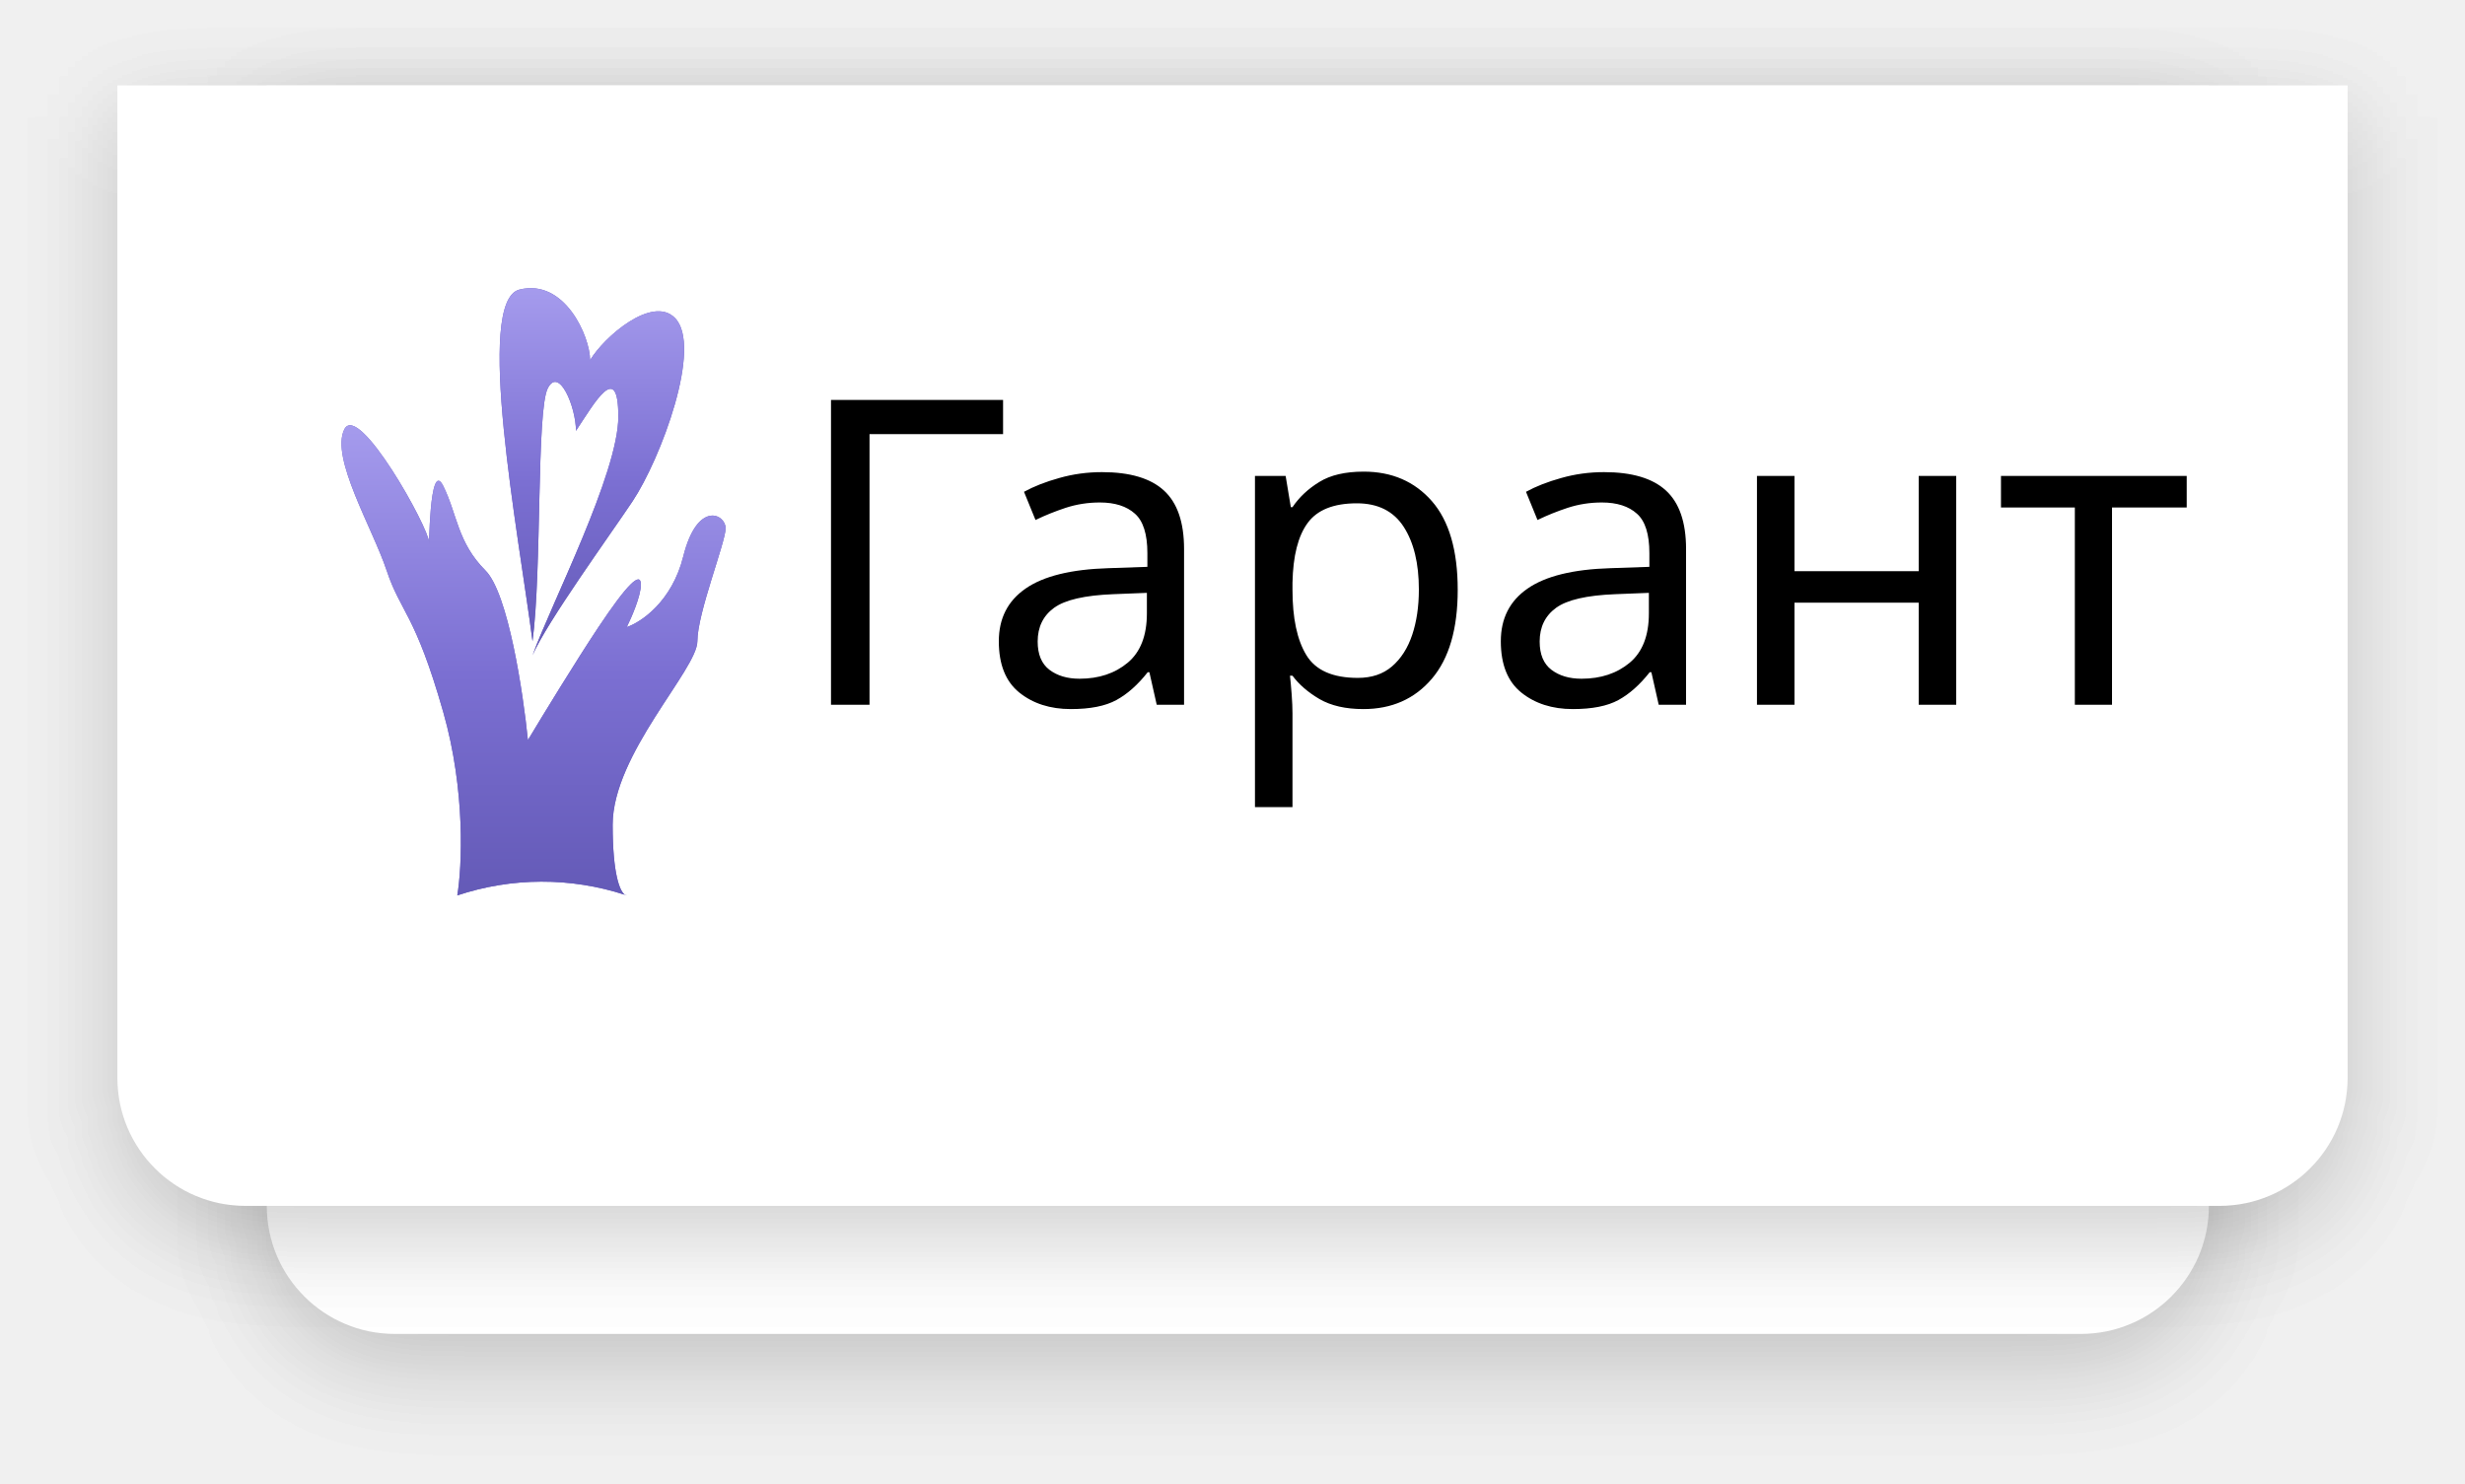
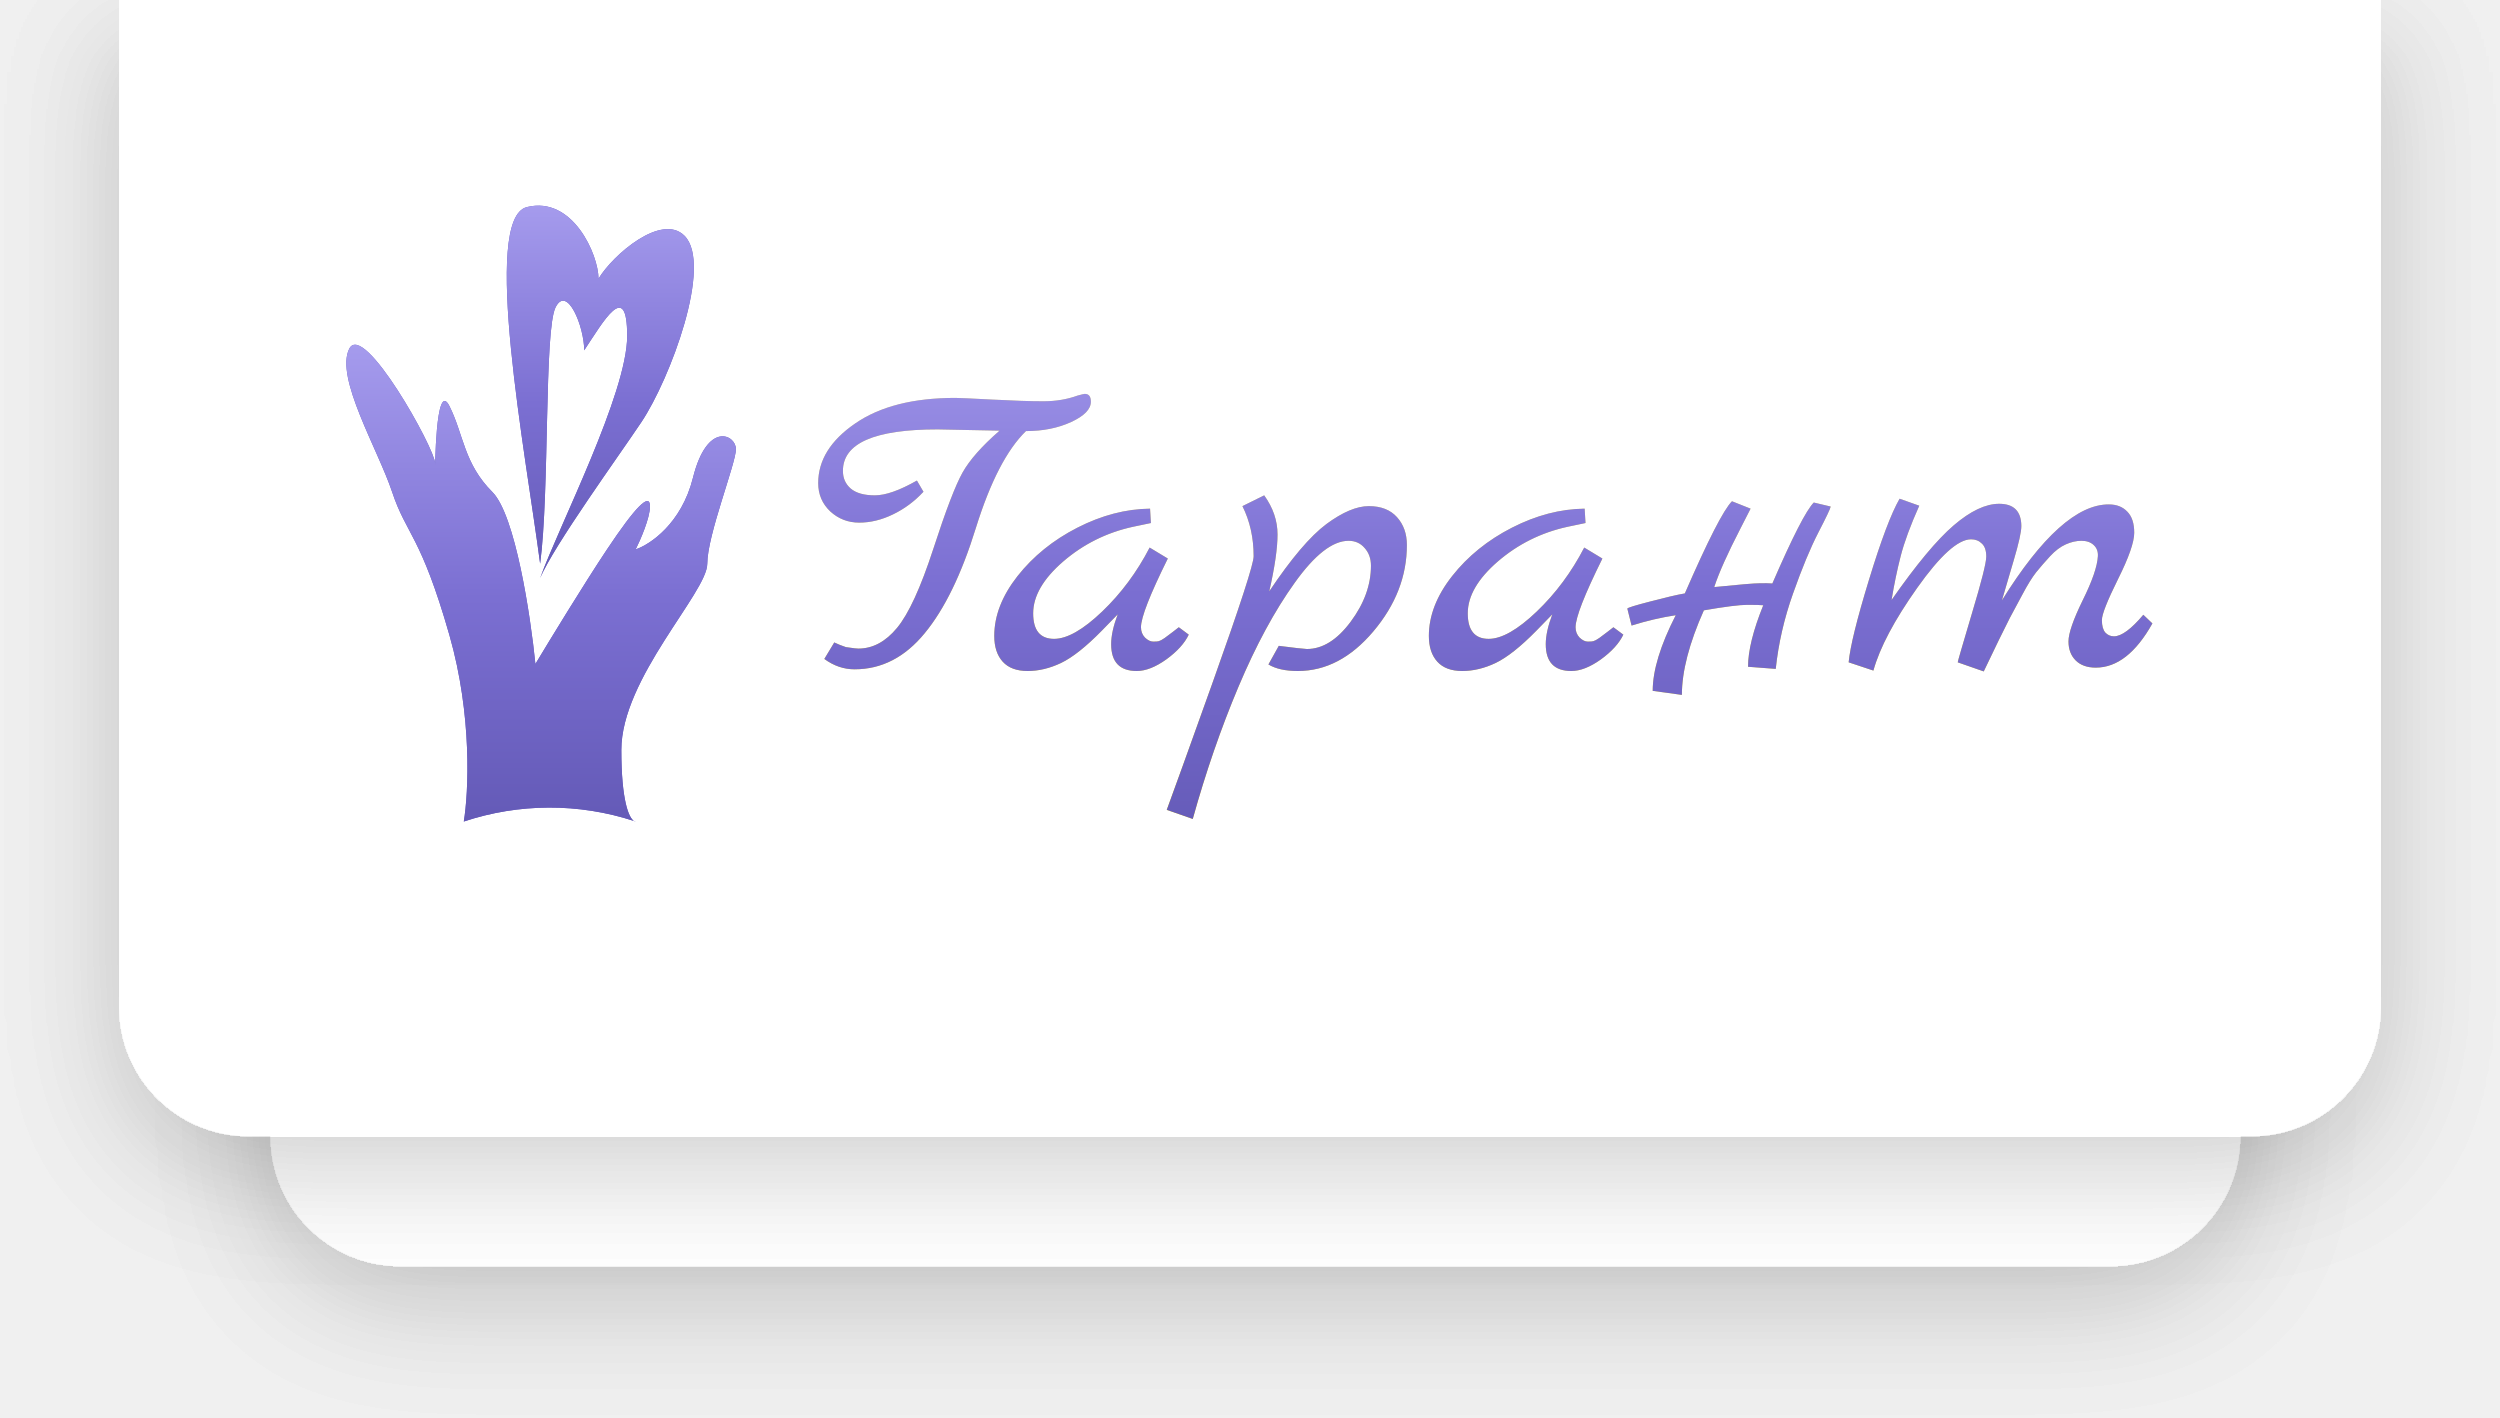
- <svg xmlns="http://www.w3.org/2000/svg" width="231" height="139" viewBox="0 0 231 139">
+ <svg xmlns="http://www.w3.org/2000/svg" width="231" height="131" viewBox="0 0 231 131" fill="none">
+   <g filter="url(#filter0_dd)">
+     <path d="M25 0H207V105C207 111.627 201.627 117 195 117H37C30.373 117 25 111.627 25 105V0Z" fill="white" />
+   </g>
+   <g filter="url(#filter1_dd)">
+     <path d="M11 0H220V93C220 99.627 214.627 105 208 105H23C16.373 105 11 99.627 11 93V0Z" fill="white" />
+   </g>
+   <path d="M75.602 44.637C75.602 42.527 76.741 40.691 79.019 39.129C81.298 37.553 84.384 36.766 88.277 36.766C88.603 36.766 89.749 36.818 91.715 36.922C93.694 37.026 95.257 37.078 96.402 37.078C97.548 37.078 98.603 36.902 99.566 36.551C99.944 36.447 100.165 36.395 100.23 36.395C100.608 36.395 100.797 36.635 100.797 37.117C100.797 37.807 100.191 38.432 98.981 38.992C97.769 39.552 96.376 39.832 94.801 39.832C93.043 41.538 91.5 44.52 90.172 48.777C88.857 53.035 87.281 56.277 85.445 58.504C83.622 60.73 81.461 61.844 78.961 61.844C77.971 61.844 77.04 61.525 76.168 60.887L77.086 59.363C77.412 59.52 77.769 59.663 78.16 59.793L78.727 59.871C78.857 59.897 79.052 59.917 79.312 59.93C80.641 59.93 81.832 59.292 82.887 58.016C83.954 56.727 85.068 54.305 86.227 50.75C87.385 47.182 88.29 44.819 88.941 43.66C89.592 42.501 90.732 41.212 92.359 39.793L86.637 39.676C80.79 39.676 77.874 40.958 77.887 43.523C77.887 44.188 78.128 44.728 78.609 45.145C79.104 45.561 79.846 45.77 80.836 45.77C81.826 45.77 83.121 45.314 84.723 44.402L85.328 45.438C84.508 46.323 83.57 47.02 82.516 47.527C81.474 48.035 80.432 48.289 79.391 48.289C78.362 48.289 77.47 47.944 76.715 47.254C75.973 46.551 75.602 45.678 75.602 44.637ZM91.871 58.758C91.871 56.896 92.587 55.053 94.019 53.23C95.465 51.395 97.307 49.904 99.547 48.758C101.786 47.612 104.026 47.026 106.266 47L106.344 48.328L104.664 48.68C102.242 49.214 100.1 50.281 98.238 51.883C96.389 53.484 95.465 55.079 95.465 56.668C95.465 58.243 96.109 59.031 97.398 59.031C98.596 59.031 100.074 58.191 101.832 56.512C103.59 54.832 105.055 52.859 106.227 50.594L107.906 51.609C106.253 54.943 105.426 57.059 105.426 57.957C105.426 58.335 105.549 58.654 105.797 58.914C106.057 59.161 106.311 59.285 106.559 59.285C106.819 59.285 106.988 59.272 107.066 59.246C107.145 59.22 107.223 59.188 107.301 59.148C107.392 59.096 107.496 59.031 107.613 58.953C107.73 58.875 107.835 58.797 107.926 58.719C108.03 58.641 108.186 58.523 108.395 58.367C108.616 58.198 108.792 58.061 108.922 57.957L109.84 58.641C109.462 59.435 108.772 60.197 107.77 60.926C106.767 61.642 105.855 62 105.035 62C103.46 62 102.672 61.173 102.672 59.52C102.672 58.751 102.874 57.833 103.277 56.766L101.793 58.289C100.348 59.76 99.098 60.75 98.043 61.258C97.001 61.753 95.973 62 94.957 62C93.941 62 93.173 61.714 92.652 61.141C92.132 60.568 91.871 59.773 91.871 58.758ZM107.809 74.832C107.861 74.676 108.362 73.296 109.312 70.691C110.25 68.1 111.174 65.522 112.086 62.957C114.599 55.913 115.849 52.059 115.836 51.395C115.836 49.689 115.491 48.146 114.801 46.766L116.812 45.77C117.633 46.915 118.043 48.12 118.043 49.383C118.043 50.646 117.789 52.397 117.281 54.637C119.312 51.603 121.07 49.532 122.555 48.426C124.052 47.319 125.361 46.766 126.48 46.766C127.6 46.766 128.466 47.104 129.078 47.781C129.69 48.458 129.996 49.318 129.996 50.359C129.996 53.237 128.961 55.9 126.891 58.348C124.833 60.782 122.509 62 119.918 62C118.772 62 117.867 61.798 117.203 61.395L118.16 59.676C119.579 59.858 120.445 59.956 120.758 59.969C122.203 59.969 123.551 59.129 124.801 57.449C126.051 55.77 126.676 54.044 126.676 52.273C126.676 51.609 126.48 51.062 126.09 50.633C125.712 50.19 125.217 49.969 124.605 49.969C123.134 49.969 121.474 51.264 119.625 53.855C117.776 56.434 116.044 59.637 114.43 63.465C112.815 67.293 111.409 71.362 110.211 75.672L107.809 74.832ZM132.027 58.758C132.027 56.896 132.743 55.053 134.176 53.23C135.621 51.395 137.464 49.904 139.703 48.758C141.943 47.612 144.182 47.026 146.422 47L146.5 48.328L144.82 48.68C142.398 49.214 140.257 50.281 138.395 51.883C136.546 53.484 135.621 55.079 135.621 56.668C135.621 58.243 136.266 59.031 137.555 59.031C138.753 59.031 140.23 58.191 141.988 56.512C143.746 54.832 145.211 52.859 146.383 50.594L148.062 51.609C146.409 54.943 145.582 57.059 145.582 57.957C145.582 58.335 145.706 58.654 145.953 58.914C146.214 59.161 146.467 59.285 146.715 59.285C146.975 59.285 147.145 59.272 147.223 59.246C147.301 59.22 147.379 59.188 147.457 59.148C147.548 59.096 147.652 59.031 147.77 58.953C147.887 58.875 147.991 58.797 148.082 58.719C148.186 58.641 148.342 58.523 148.551 58.367C148.772 58.198 148.948 58.061 149.078 57.957L149.996 58.641C149.618 59.435 148.928 60.197 147.926 60.926C146.923 61.642 146.012 62 145.191 62C143.616 62 142.828 61.173 142.828 59.52C142.828 58.751 143.03 57.833 143.434 56.766L141.949 58.289C140.504 59.76 139.254 60.75 138.199 61.258C137.158 61.753 136.129 62 135.113 62C134.098 62 133.329 61.714 132.809 61.141C132.288 60.568 132.027 59.773 132.027 58.758ZM150.367 56.238C150.367 56.16 151.077 55.939 152.496 55.574C153.928 55.197 154.99 54.949 155.68 54.832C157.815 49.923 159.267 47.085 160.035 46.316L161.754 47C161.624 47.26 161.318 47.859 160.836 48.797C159.638 51.115 158.824 52.931 158.395 54.246C160.712 54.012 162.105 53.895 162.574 53.895C163.043 53.882 163.44 53.888 163.766 53.914C165.628 49.617 166.904 47.124 167.594 46.434L169.156 46.805C169.13 46.987 168.746 47.794 168.004 49.227C167.275 50.646 166.5 52.514 165.68 54.832C164.859 57.137 164.326 59.461 164.078 61.805L161.52 61.609C161.52 60.138 161.988 58.243 162.926 55.926C162.691 55.9 162.203 55.887 161.461 55.887C160.732 55.887 159.391 56.056 157.437 56.395C156.083 59.428 155.406 62.032 155.406 64.207L152.711 63.836C152.711 61.948 153.421 59.617 154.84 56.844C153.486 57.052 152.125 57.371 150.758 57.801L150.367 56.238ZM170.816 61.199C170.947 59.78 171.572 57.241 172.691 53.582C173.811 49.91 174.755 47.41 175.523 46.082L177.34 46.727C176.52 48.562 175.947 50.118 175.621 51.395C175.296 52.657 175.016 54.005 174.781 55.438C177.073 52.156 178.987 49.858 180.523 48.543C182.073 47.215 183.473 46.551 184.723 46.551C186.077 46.551 186.76 47.234 186.773 48.602C186.773 49.135 186.539 50.19 186.07 51.766C185.602 53.341 185.237 54.578 184.977 55.477C188.661 49.552 191.956 46.596 194.859 46.609C195.576 46.609 196.142 46.831 196.559 47.273C196.988 47.703 197.203 48.354 197.203 49.227C197.203 50.086 196.702 51.518 195.699 53.523C194.71 55.516 194.215 56.772 194.215 57.293C194.215 57.814 194.319 58.198 194.527 58.445C194.749 58.68 195.016 58.797 195.328 58.797C196.018 58.797 196.923 58.133 198.043 56.805L198.883 57.605C197.359 60.327 195.615 61.688 193.648 61.688C192.854 61.688 192.236 61.466 191.793 61.023C191.35 60.581 191.129 59.995 191.129 59.266C191.129 58.523 191.565 57.26 192.437 55.477C193.323 53.693 193.792 52.332 193.844 51.395C193.87 50.965 193.74 50.62 193.453 50.359C193.18 50.099 192.802 49.969 192.32 49.969C191.852 49.969 191.37 50.079 190.875 50.301C190.38 50.522 189.898 50.887 189.43 51.395C188.961 51.902 188.531 52.397 188.141 52.879C187.763 53.361 187.34 54.044 186.871 54.93C186.402 55.802 186.012 56.531 185.699 57.117C185.139 58.211 184.339 59.852 183.297 62.039L180.895 61.199C180.895 61.121 181.331 59.617 182.203 56.688C183.089 53.745 183.531 51.993 183.531 51.434C183.531 50.874 183.395 50.47 183.121 50.223C182.861 49.962 182.529 49.832 182.125 49.832C180.927 49.832 179.267 51.329 177.145 54.324C175.035 57.306 173.687 59.852 173.102 61.961L170.816 61.199Z" fill="url(#paint0_linear)" />
+   <path d="M75.602 44.637C75.602 42.527 76.741 40.691 79.019 39.129C81.298 37.553 84.384 36.766 88.277 36.766C88.603 36.766 89.749 36.818 91.715 36.922C93.694 37.026 95.257 37.078 96.402 37.078C97.548 37.078 98.603 36.902 99.566 36.551C99.944 36.447 100.165 36.395 100.23 36.395C100.608 36.395 100.797 36.635 100.797 37.117C100.797 37.807 100.191 38.432 98.981 38.992C97.769 39.552 96.376 39.832 94.801 39.832C93.043 41.538 91.5 44.52 90.172 48.777C88.857 53.035 87.281 56.277 85.445 58.504C83.622 60.73 81.461 61.844 78.961 61.844C77.971 61.844 77.04 61.525 76.168 60.887L77.086 59.363C77.412 59.52 77.769 59.663 78.16 59.793L78.727 59.871C78.857 59.897 79.052 59.917 79.312 59.93C80.641 59.93 81.832 59.292 82.887 58.016C83.954 56.727 85.068 54.305 86.227 50.75C87.385 47.182 88.29 44.819 88.941 43.66C89.592 42.501 90.732 41.212 92.359 39.793L86.637 39.676C80.79 39.676 77.874 40.958 77.887 43.523C77.887 44.188 78.128 44.728 78.609 45.145C79.104 45.561 79.846 45.77 80.836 45.77C81.826 45.77 83.121 45.314 84.723 44.402L85.328 45.438C84.508 46.323 83.57 47.02 82.516 47.527C81.474 48.035 80.432 48.289 79.391 48.289C78.362 48.289 77.47 47.944 76.715 47.254C75.973 46.551 75.602 45.678 75.602 44.637ZM91.871 58.758C91.871 56.896 92.587 55.053 94.019 53.23C95.465 51.395 97.307 49.904 99.547 48.758C101.786 47.612 104.026 47.026 106.266 47L106.344 48.328L104.664 48.68C102.242 49.214 100.1 50.281 98.238 51.883C96.389 53.484 95.465 55.079 95.465 56.668C95.465 58.243 96.109 59.031 97.398 59.031C98.596 59.031 100.074 58.191 101.832 56.512C103.59 54.832 105.055 52.859 106.227 50.594L107.906 51.609C106.253 54.943 105.426 57.059 105.426 57.957C105.426 58.335 105.549 58.654 105.797 58.914C106.057 59.161 106.311 59.285 106.559 59.285C106.819 59.285 106.988 59.272 107.066 59.246C107.145 59.22 107.223 59.188 107.301 59.148C107.392 59.096 107.496 59.031 107.613 58.953C107.73 58.875 107.835 58.797 107.926 58.719C108.03 58.641 108.186 58.523 108.395 58.367C108.616 58.198 108.792 58.061 108.922 57.957L109.84 58.641C109.462 59.435 108.772 60.197 107.77 60.926C106.767 61.642 105.855 62 105.035 62C103.46 62 102.672 61.173 102.672 59.52C102.672 58.751 102.874 57.833 103.277 56.766L101.793 58.289C100.348 59.76 99.098 60.75 98.043 61.258C97.001 61.753 95.973 62 94.957 62C93.941 62 93.173 61.714 92.652 61.141C92.132 60.568 91.871 59.773 91.871 58.758ZM107.809 74.832C107.861 74.676 108.362 73.296 109.312 70.691C110.25 68.1 111.174 65.522 112.086 62.957C114.599 55.913 115.849 52.059 115.836 51.395C115.836 49.689 115.491 48.146 114.801 46.766L116.812 45.77C117.633 46.915 118.043 48.12 118.043 49.383C118.043 50.646 117.789 52.397 117.281 54.637C119.312 51.603 121.07 49.532 122.555 48.426C124.052 47.319 125.361 46.766 126.48 46.766C127.6 46.766 128.466 47.104 129.078 47.781C129.69 48.458 129.996 49.318 129.996 50.359C129.996 53.237 128.961 55.9 126.891 58.348C124.833 60.782 122.509 62 119.918 62C118.772 62 117.867 61.798 117.203 61.395L118.16 59.676C119.579 59.858 120.445 59.956 120.758 59.969C122.203 59.969 123.551 59.129 124.801 57.449C126.051 55.77 126.676 54.044 126.676 52.273C126.676 51.609 126.48 51.062 126.09 50.633C125.712 50.19 125.217 49.969 124.605 49.969C123.134 49.969 121.474 51.264 119.625 53.855C117.776 56.434 116.044 59.637 114.43 63.465C112.815 67.293 111.409 71.362 110.211 75.672L107.809 74.832ZM132.027 58.758C132.027 56.896 132.743 55.053 134.176 53.23C135.621 51.395 137.464 49.904 139.703 48.758C141.943 47.612 144.182 47.026 146.422 47L146.5 48.328L144.82 48.68C142.398 49.214 140.257 50.281 138.395 51.883C136.546 53.484 135.621 55.079 135.621 56.668C135.621 58.243 136.266 59.031 137.555 59.031C138.753 59.031 140.23 58.191 141.988 56.512C143.746 54.832 145.211 52.859 146.383 50.594L148.062 51.609C146.409 54.943 145.582 57.059 145.582 57.957C145.582 58.335 145.706 58.654 145.953 58.914C146.214 59.161 146.467 59.285 146.715 59.285C146.975 59.285 147.145 59.272 147.223 59.246C147.301 59.22 147.379 59.188 147.457 59.148C147.548 59.096 147.652 59.031 147.77 58.953C147.887 58.875 147.991 58.797 148.082 58.719C148.186 58.641 148.342 58.523 148.551 58.367C148.772 58.198 148.948 58.061 149.078 57.957L149.996 58.641C149.618 59.435 148.928 60.197 147.926 60.926C146.923 61.642 146.012 62 145.191 62C143.616 62 142.828 61.173 142.828 59.52C142.828 58.751 143.03 57.833 143.434 56.766L141.949 58.289C140.504 59.76 139.254 60.75 138.199 61.258C137.158 61.753 136.129 62 135.113 62C134.098 62 133.329 61.714 132.809 61.141C132.288 60.568 132.027 59.773 132.027 58.758ZM150.367 56.238C150.367 56.16 151.077 55.939 152.496 55.574C153.928 55.197 154.99 54.949 155.68 54.832C157.815 49.923 159.267 47.085 160.035 46.316L161.754 47C161.624 47.26 161.318 47.859 160.836 48.797C159.638 51.115 158.824 52.931 158.395 54.246C160.712 54.012 162.105 53.895 162.574 53.895C163.043 53.882 163.44 53.888 163.766 53.914C165.628 49.617 166.904 47.124 167.594 46.434L169.156 46.805C169.13 46.987 168.746 47.794 168.004 49.227C167.275 50.646 166.5 52.514 165.68 54.832C164.859 57.137 164.326 59.461 164.078 61.805L161.52 61.609C161.52 60.138 161.988 58.243 162.926 55.926C162.691 55.9 162.203 55.887 161.461 55.887C160.732 55.887 159.391 56.056 157.437 56.395C156.083 59.428 155.406 62.032 155.406 64.207L152.711 63.836C152.711 61.948 153.421 59.617 154.84 56.844C153.486 57.052 152.125 57.371 150.758 57.801L150.367 56.238ZM170.816 61.199C170.947 59.78 171.572 57.241 172.691 53.582C173.811 49.91 174.755 47.41 175.523 46.082L177.34 46.727C176.52 48.562 175.947 50.118 175.621 51.395C175.296 52.657 175.016 54.005 174.781 55.438C177.073 52.156 178.987 49.858 180.523 48.543C182.073 47.215 183.473 46.551 184.723 46.551C186.077 46.551 186.76 47.234 186.773 48.602C186.773 49.135 186.539 50.19 186.07 51.766C185.602 53.341 185.237 54.578 184.977 55.477C188.661 49.552 191.956 46.596 194.859 46.609C195.576 46.609 196.142 46.831 196.559 47.273C196.988 47.703 197.203 48.354 197.203 49.227C197.203 50.086 196.702 51.518 195.699 53.523C194.71 55.516 194.215 56.772 194.215 57.293C194.215 57.814 194.319 58.198 194.527 58.445C194.749 58.68 195.016 58.797 195.328 58.797C196.018 58.797 196.923 58.133 198.043 56.805L198.883 57.605C197.359 60.327 195.615 61.688 193.648 61.688C192.854 61.688 192.236 61.466 191.793 61.023C191.35 60.581 191.129 59.995 191.129 59.266C191.129 58.523 191.565 57.26 192.437 55.477C193.323 53.693 193.792 52.332 193.844 51.395C193.87 50.965 193.74 50.62 193.453 50.359C193.18 50.099 192.802 49.969 192.32 49.969C191.852 49.969 191.37 50.079 190.875 50.301C190.38 50.522 189.898 50.887 189.43 51.395C188.961 51.902 188.531 52.397 188.141 52.879C187.763 53.361 187.34 54.044 186.871 54.93C186.402 55.802 186.012 56.531 185.699 57.117C185.139 58.211 184.339 59.852 183.297 62.039L180.895 61.199C180.895 61.121 181.331 59.617 182.203 56.688C183.089 53.745 183.531 51.993 183.531 51.434C183.531 50.874 183.395 50.47 183.121 50.223C182.861 49.962 182.529 49.832 182.125 49.832C180.927 49.832 179.267 51.329 177.145 54.324C175.035 57.306 173.687 59.852 173.102 61.961L170.816 61.199Z" fill="url(#paint1_linear)" />
+   <path d="M48.685 19.134C44.45 20.193 48.584 41.94 49.908 52.087C50.79 45.469 50.274 30.516 51.333 28.399C52.391 26.281 53.98 30.163 53.98 32.369C55.744 29.722 57.95 25.752 57.95 31.046C57.95 36.34 51.673 48.558 49.908 53.41C51.231 50.322 57.156 42.163 59.273 38.987C61.92 35.016 65.891 24.428 63.244 21.781C61.126 19.664 56.627 23.546 55.303 25.752C55.303 23.546 52.92 18.076 48.685 19.134Z" fill="#695FBD" />
+   <path d="M48.685 19.134C44.45 20.193 48.584 41.94 49.908 52.087C50.79 45.469 50.274 30.516 51.333 28.399C52.391 26.281 53.98 30.163 53.98 32.369C55.744 29.722 57.95 25.752 57.95 31.046C57.95 36.34 51.673 48.558 49.908 53.41C51.231 50.322 57.156 42.163 59.273 38.987C61.92 35.016 65.891 24.428 63.244 21.781C61.126 19.664 56.627 23.546 55.303 25.752C55.303 23.546 52.92 18.076 48.685 19.134Z" fill="url(#paint2_linear)" />
+   <path d="M42.854 75.909C43.295 73.262 43.648 66.115 41.531 58.704C38.884 49.44 37.56 49.44 36.237 45.469C34.913 41.499 30.943 34.882 32.266 32.234C33.59 29.588 40.207 41.499 40.207 42.822C40.207 44.146 40.207 34.882 41.531 37.529C42.854 40.175 42.854 42.822 45.501 45.469C47.618 47.587 49.03 56.939 49.471 61.351C50.795 59.145 53.971 53.94 56.089 50.763C58.736 46.793 60.059 45.469 60.059 46.793C60.059 47.852 59.177 49.881 58.736 50.763C60.059 50.322 62.971 48.381 64.03 44.146C65.353 38.852 68 40.175 68 41.499C68 42.822 65.353 49.44 65.353 52.087C65.353 54.734 57.412 62.675 57.412 69.292C57.412 73.991 58.107 75.562 58.572 75.855C58.627 75.873 58.681 75.891 58.736 75.909C58.686 75.909 58.631 75.892 58.572 75.855C53.464 74.191 47.954 74.209 42.854 75.909Z" fill="#695FBD" />
+   <path d="M42.854 75.909C43.295 73.262 43.648 66.115 41.531 58.704C38.884 49.44 37.56 49.44 36.237 45.469C34.913 41.499 30.943 34.882 32.266 32.234C33.59 29.588 40.207 41.499 40.207 42.822C40.207 44.146 40.207 34.882 41.531 37.529C42.854 40.175 42.854 42.822 45.501 45.469C47.618 47.587 49.03 56.939 49.471 61.351C50.795 59.145 53.971 53.94 56.089 50.763C58.736 46.793 60.059 45.469 60.059 46.793C60.059 47.852 59.177 49.881 58.736 50.763C60.059 50.322 62.971 48.381 64.03 44.146C65.353 38.852 68 40.175 68 41.499C68 42.822 65.353 49.44 65.353 52.087C65.353 54.734 57.412 62.675 57.412 69.292C57.412 73.991 58.107 75.562 58.572 75.855C58.627 75.873 58.681 75.891 58.736 75.909C58.686 75.909 58.631 75.892 58.572 75.855C53.464 74.191 47.954 74.209 42.854 75.909Z" fill="url(#paint3_linear)" />
  <defs>
-     <linearGradient id="qabla" x1="53.61" x2="53.61" y1="69.76" y2="40" gradientUnits="userSpaceOnUse">
-       <stop offset="0" stop-color="#f4ea94" />
-       <stop offset="1" stop-color="#e7d003" />
+     <filter id="filter0_dd" x="14" y="-8" width="204" height="139" filterUnits="userSpaceOnUse" color-interpolation-filters="sRGB">
+       <feFlood flood-opacity="0" result="BackgroundImageFix" />
+       <feColorMatrix in="SourceAlpha" type="matrix" values="0 0 0 0 0 0 0 0 0 0 0 0 0 0 0 0 0 0 127 0" result="hardAlpha" />
+       <feOffset dy="3" />
+       <feGaussianBlur stdDeviation="5.5" />
+       <feComposite in2="hardAlpha" operator="out" />
+       <feColorMatrix type="matrix" values="0 0 0 0 0 0 0 0 0 0 0 0 0 0 0 0 0 0 0.1 0" />
+       <feBlend mode="normal" in2="BackgroundImageFix" result="effect1_dropShadow" />
+       <feColorMatrix in="SourceAlpha" type="matrix" values="0 0 0 0 0 0 0 0 0 0 0 0 0 0 0 0 0 0 127 0" result="hardAlpha" />
+       <feOffset dy="3" />
+       <feGaussianBlur stdDeviation="5.5" />
+       <feComposite in2="hardAlpha" operator="out" />
+       <feColorMatrix type="matrix" values="0 0 0 0 0 0 0 0 0 0 0 0 0 0 0 0 0 0 0.1 0" />
+       <feBlend mode="normal" in2="effect1_dropShadow" result="effect2_dropShadow" />
+       <feBlend mode="normal" in="SourceGraphic" in2="effect2_dropShadow" result="shape" />
+     </filter>
+     <filter id="filter1_dd" x="0" y="-8" width="231" height="127" filterUnits="userSpaceOnUse" color-interpolation-filters="sRGB">
+       <feFlood flood-opacity="0" result="BackgroundImageFix" />
+       <feColorMatrix in="SourceAlpha" type="matrix" values="0 0 0 0 0 0 0 0 0 0 0 0 0 0 0 0 0 0 127 0" result="hardAlpha" />
+       <feOffset dy="3" />
+       <feGaussianBlur stdDeviation="5.5" />
+       <feComposite in2="hardAlpha" operator="out" />
+       <feColorMatrix type="matrix" values="0 0 0 0 0 0 0 0 0 0 0 0 0 0 0 0 0 0 0.1 0" />
+       <feBlend mode="normal" in2="BackgroundImageFix" result="effect1_dropShadow" />
+       <feColorMatrix in="SourceAlpha" type="matrix" values="0 0 0 0 0 0 0 0 0 0 0 0 0 0 0 0 0 0 127 0" result="hardAlpha" />
+       <feOffset dy="3" />
+       <feGaussianBlur stdDeviation="5.5" />
+       <feComposite in2="hardAlpha" operator="out" />
+       <feColorMatrix type="matrix" values="0 0 0 0 0 0 0 0 0 0 0 0 0 0 0 0 0 0 0.1 0" />
+       <feBlend mode="normal" in2="effect1_dropShadow" result="effect2_dropShadow" />
+       <feBlend mode="normal" in="SourceGraphic" in2="effect2_dropShadow" result="shape" />
+     </filter>
+     <linearGradient id="paint0_linear" x1="137" y1="27" x2="137" y2="78" gradientUnits="userSpaceOnUse">
+       <stop stop-color="#F0E79A" />
+       <stop offset="1" stop-color="#E7D003" />
    </linearGradient>
-     <linearGradient id="qablb" x1="53.61" x2="53.61" y1="89.91" y2="60.15" gradientUnits="userSpaceOnUse">
-       <stop offset="0" stop-color="#a59bed" />
-       <stop offset=".53" stop-color="#7b6fd2" />
-       <stop offset="1" stop-color="#645ab7" />
+     <linearGradient id="paint1_linear" x1="137" y1="27" x2="137" y2="78" gradientUnits="userSpaceOnUse">
+       <stop stop-color="#A59BED" />
+       <stop offset="0.531" stop-color="#7B6FD2" />
+       <stop offset="1" stop-color="#645AB7" />
    </linearGradient>
-     <linearGradient id="qablc" x1="72.86" x2="72.86" y1="54.98" y2="44.61" gradientUnits="userSpaceOnUse">
-       <stop offset="0" stop-color="#f4ea94" />
-       <stop offset="1" stop-color="#e7d003" />
+     <linearGradient id="paint2_linear" x1="55.471" y1="19" x2="55.471" y2="53.41" gradientUnits="userSpaceOnUse">
+       <stop stop-color="#A59BED" />
+       <stop offset="0.531" stop-color="#7B6FD2" />
+       <stop offset="1" stop-color="#645AB7" />
    </linearGradient>
-     <linearGradient id="qabld" x1="72.86" x2="72.86" y1="104.69" y2="94.32" gradientUnits="userSpaceOnUse">
-       <stop offset="0" stop-color="#a59bed" />
-       <stop offset=".53" stop-color="#7b6fd2" />
-       <stop offset="1" stop-color="#645ab7" />
-     </linearGradient>
-     <mask id="qablf" width="2" height="2" x="-1" y="-1">
-       <path fill="#fff" d="M25 8h182v117H25z" />
-       <path d="M25 8h182v105c0 6.627-5.373 12-12 12H37c-6.627 0-12-5.373-12-12z" />
-     </mask>
-     <filter id="qable" width="224" height="162" x="4" y="-13" filterUnits="userSpaceOnUse">
-       <feOffset dy="3" in="SourceGraphic" result="FeOffset1056Out" />
-       <feGaussianBlur in="FeOffset1056Out" result="FeGaussianBlur1057Out" stdDeviation="4.4 4.4" />
-     </filter>
-     <mask id="qablh" width="2" height="2" x="-1" y="-1">
-       <path fill="#fff" d="M25 8h182v117H25z" />
-       <path d="M25 8h182v105c0 6.627-5.373 12-12 12H37c-6.627 0-12-5.373-12-12z" />
-     </mask>
-     <filter id="qablg" width="224" height="162" x="4" y="-13" filterUnits="userSpaceOnUse">
-       <feOffset dy="3" in="SourceGraphic" result="FeOffset1067Out" />
-       <feGaussianBlur in="FeOffset1067Out" result="FeGaussianBlur1068Out" stdDeviation="4.4 4.4" />
-     </filter>
-     <mask id="qablj" width="2" height="2" x="-1" y="-1">
-       <path fill="#fff" d="M11 8h209v105H11z" />
-       <path d="M11 8h209v93c0 6.627-5.373 12-12 12H23c-6.627 0-12-5.373-12-12z" />
-     </mask>
-     <filter id="qabli" width="251" height="150" x="-10" y="-13" filterUnits="userSpaceOnUse">
-       <feOffset dy="3" in="SourceGraphic" result="FeOffset1083Out" />
-       <feGaussianBlur in="FeOffset1083Out" result="FeGaussianBlur1084Out" stdDeviation="4.4 4.4" />
-     </filter>
-     <mask id="qabll" width="2" height="2" x="-1" y="-1">
-       <path fill="#fff" d="M11 8h209v105H11z" />
-       <path d="M11 8h209v93c0 6.627-5.373 12-12 12H23c-6.627 0-12-5.373-12-12z" />
-     </mask>
-     <filter id="qablk" width="251" height="150" x="-10" y="-13" filterUnits="userSpaceOnUse">
-       <feOffset dy="3" in="SourceGraphic" result="FeOffset1094Out" />
-       <feGaussianBlur in="FeOffset1094Out" result="FeGaussianBlur1095Out" stdDeviation="4.4 4.4" />
-     </filter>
-     <linearGradient id="qablm" x1="55.46" x2="55.46" y1="27" y2="61.41" gradientUnits="userSpaceOnUse">
-       <stop offset="0" stop-color="#a59bed" />
-       <stop offset=".53" stop-color="#7b6fd2" />
-       <stop offset="1" stop-color="#645ab7" />
-     </linearGradient>
-     <linearGradient id="qabln" x1="50" x2="50" y1="39.85" y2="83.91" gradientUnits="userSpaceOnUse">
-       <stop offset="0" stop-color="#a59bed" />
-       <stop offset=".53" stop-color="#7b6fd2" />
-       <stop offset="1" stop-color="#645ab7" />
+     <linearGradient id="paint3_linear" x1="50" y1="31.852" x2="50" y2="75.909" gradientUnits="userSpaceOnUse">
+       <stop stop-color="#A59BED" />
+       <stop offset="0.531" stop-color="#7B6FD2" />
+       <stop offset="1" stop-color="#645AB7" />
    </linearGradient>
  </defs>
-   <g>
-     <g>
-       <g>
-         <text dominant-baseline="text-before-edge" style="font-kerning:normal" font-family="'Marck Script','MarckScript-Regular'" font-size="36" transform="translate(90 38)">
-           <tspan style="font-kerning:normal">Гарант</tspan>
-         </text>
-       </g>
-     </g>
-     <g>
-       <path d="M45.455 40.017c-.072.022-.277.04-.455.045-.178 0-.419.022-.535.044-.116.023-.343.067-.503.094-1.783.33-3.424 1.248-4.578 2.563a8.676 8.676 0 0 0-1.747 3.173c-.285.914-.401 1.618-.437 2.666-.027.86.054 1.564.303 2.63.664 2.847 2.724 6.123 6.03 9.604 1.195 1.253 3.57 3.517 4.676 4.449.107.089.606.517 1.106.944.499.428 1.127.963 1.395 1.182l.757.628c.152.12.691.562 1.2.972l.93.749.161-.13c.094-.071.428-.33.745-.57a76.337 76.337 0 0 0 1.248-.963c2.46-1.93 4.359-3.588 6.365-5.567 3.65-3.597 6.03-6.926 7.171-10.05.325-.888.46-1.396.61-2.34.125-.776.148-1.084.125-1.761-.026-.727-.07-1.141-.164-1.583-.032-.133-.067-.316-.09-.4a7.517 7.517 0 0 0-.32-1.026c-.865-2.202-2.434-3.757-4.694-4.653-.753-.294-1.119-.397-2.028-.566-1.012-.192-2.563-.2-3.343-.027-.99.223-1.194.294-1.939.66-1.462.722-2.78 2.019-3.628 3.57-.107.192-.21.348-.231.348-.023 0-.08-.085-.134-.192-.42-.834-1.186-1.819-1.943-2.492-1.101-.98-2.407-1.604-3.914-1.867-.61-.107-1.934-.187-2.14-.134z" />
-       <path fill="url(#qabla)" d="M45.455 40.017c-.072.022-.277.04-.455.045-.178 0-.419.022-.535.044-.116.023-.343.067-.503.094-1.783.33-3.424 1.248-4.578 2.563a8.676 8.676 0 0 0-1.747 3.173c-.285.914-.401 1.618-.437 2.666-.027.86.054 1.564.303 2.63.664 2.847 2.724 6.123 6.03 9.604 1.195 1.253 3.57 3.517 4.676 4.449.107.089.606.517 1.106.944.499.428 1.127.963 1.395 1.182l.757.628c.152.12.691.562 1.2.972l.93.749.161-.13c.094-.071.428-.33.745-.57a76.337 76.337 0 0 0 1.248-.963c2.46-1.93 4.359-3.588 6.365-5.567 3.65-3.597 6.03-6.926 7.171-10.05.325-.888.46-1.396.61-2.34.125-.776.148-1.084.125-1.761-.026-.727-.07-1.141-.164-1.583-.032-.133-.067-.316-.09-.4a7.517 7.517 0 0 0-.32-1.026c-.865-2.202-2.434-3.757-4.694-4.653-.753-.294-1.119-.397-2.028-.566-1.012-.192-2.563-.2-3.343-.027-.99.223-1.194.294-1.939.66-1.462.722-2.78 2.019-3.628 3.57-.107.192-.21.348-.231.348-.023 0-.08-.085-.134-.192-.42-.834-1.186-1.819-1.943-2.492-1.101-.98-2.407-1.604-3.914-1.867-.61-.107-1.934-.187-2.14-.134z" />
-       <path fill="url(#qablb)" d="M45.455 40.017c-.072.022-.277.04-.455.045-.178 0-.419.022-.535.044-.116.023-.343.067-.503.094-1.783.33-3.424 1.248-4.578 2.563a8.676 8.676 0 0 0-1.747 3.173c-.285.914-.401 1.618-.437 2.666-.027.86.054 1.564.303 2.63.664 2.847 2.724 6.123 6.03 9.604 1.195 1.253 3.57 3.517 4.676 4.449.107.089.606.517 1.106.944.499.428 1.127.963 1.395 1.182l.757.628c.152.12.691.562 1.2.972l.93.749.161-.13c.094-.071.428-.33.745-.57a76.337 76.337 0 0 0 1.248-.963c2.46-1.93 4.359-3.588 6.365-5.567 3.65-3.597 6.03-6.926 7.171-10.05.325-.888.46-1.396.61-2.34.125-.776.148-1.084.125-1.761-.026-.727-.07-1.141-.164-1.583-.032-.133-.067-.316-.09-.4a7.517 7.517 0 0 0-.32-1.026c-.865-2.202-2.434-3.757-4.694-4.653-.753-.294-1.119-.397-2.028-.566-1.012-.192-2.563-.2-3.343-.027-.99.223-1.194.294-1.939.66-1.462.722-2.78 2.019-3.628 3.57-.107.192-.21.348-.231.348-.023 0-.08-.085-.134-.192-.42-.834-1.186-1.819-1.943-2.492-1.101-.98-2.407-1.604-3.914-1.867-.61-.107-1.934-.187-2.14-.134z" />
-     </g>
-     <g>
-       <path d="M70.526 44.71a.636.636 0 0 0-.312.326c-.102.205-.111.267-.111.802.004.464.022.65.102.932.13.454.424 1.016.78 1.497.34.455 1.2 1.395 1.605 1.752.276.24.303.285.388.58.173.597.419 1.207.735 1.836.343.686 1.449 2.576 1.48 2.545.031-.027.25-1.021.343-1.547l.08-.423-.21-.464c-.877-1.97-1.394-3.557-1.345-4.11.026-.325.223-.744.477-1.029l.191-.214-.307-.316c-.642-.651-1.774-1.534-2.434-1.9-.334-.186-.873-.365-1.092-.365-.093 0-.263.045-.37.098z" />
-       <path fill="url(#qablc)" d="M70.526 44.71a.636.636 0 0 0-.312.326c-.102.205-.111.267-.111.802.004.464.022.65.102.932.13.454.424 1.016.78 1.497.34.455 1.2 1.395 1.605 1.752.276.24.303.285.388.58.173.597.419 1.207.735 1.836.343.686 1.449 2.576 1.48 2.545.031-.027.25-1.021.343-1.547l.08-.423-.21-.464c-.877-1.97-1.394-3.557-1.345-4.11.026-.325.223-.744.477-1.029l.191-.214-.307-.316c-.642-.651-1.774-1.534-2.434-1.9-.334-.186-.873-.365-1.092-.365-.093 0-.263.045-.37.098z" />
-       <path fill="url(#qabld)" d="M70.526 44.71a.636.636 0 0 0-.312.326c-.102.205-.111.267-.111.802.004.464.022.65.102.932.13.454.424 1.016.78 1.497.34.455 1.2 1.395 1.605 1.752.276.24.303.285.388.58.173.597.419 1.207.735 1.836.343.686 1.449 2.576 1.48 2.545.031-.027.25-1.021.343-1.547l.08-.423-.21-.464c-.877-1.97-1.394-3.557-1.345-4.11.026-.325.223-.744.477-1.029l.191-.214-.307-.316c-.642-.651-1.774-1.534-2.434-1.9-.334-.186-.873-.365-1.092-.365-.093 0-.263.045-.37.098z" />
-     </g>
-     <g>
-       <g filter="url(#qable)">
-         <path fill="none" d="M25 8h182v105c0 6.627-5.373 12-12 12H37c-6.627 0-12-5.373-12-12z" mask="url(&quot;#qablf&quot;)" />
-         <path fill-opacity=".1" d="M25 8h182v105c0 6.627-5.373 12-12 12H37c-6.627 0-12-5.373-12-12z" />
-       </g>
-       <g filter="url(#qablg)">
-         <path fill="none" d="M25 8h182v105c0 6.627-5.373 12-12 12H37c-6.627 0-12-5.373-12-12z" mask="url(&quot;#qablh&quot;)" />
-         <path fill-opacity=".1" d="M25 8h182v105c0 6.627-5.373 12-12 12H37c-6.627 0-12-5.373-12-12z" />
-       </g>
-       <path fill="#fff" d="M25 8h182v105c0 6.627-5.373 12-12 12H37c-6.627 0-12-5.373-12-12z" />
-     </g>
-     <g>
-       <g filter="url(#qabli)">
-         <path fill="none" d="M11 8h209v93c0 6.627-5.373 12-12 12H23c-6.627 0-12-5.373-12-12z" mask="url(&quot;#qablj&quot;)" />
-         <path fill-opacity=".1" d="M11 8h209v93c0 6.627-5.373 12-12 12H23c-6.627 0-12-5.373-12-12z" />
-       </g>
-       <g filter="url(#qablk)">
-         <path fill="none" d="M11 8h209v93c0 6.627-5.373 12-12 12H23c-6.627 0-12-5.373-12-12z" mask="url(&quot;#qabll&quot;)" />
-         <path fill-opacity=".1" d="M11 8h209v93c0 6.627-5.373 12-12 12H23c-6.627 0-12-5.373-12-12z" />
-       </g>
-       <path fill="#fff" d="M11 8h209v93c0 6.627-5.373 12-12 12H23c-6.627 0-12-5.373-12-12z" />
-     </g>
-     <g>
-       <g>
-         <text dominant-baseline="text-before-edge" style="font-kerning:normal" font-family="'Marck Script','MarckScript-Regular'" font-size="40" transform="translate(74 35)">
-           <tspan style="font-kerning:normal">Гарант</tspan>
-         </text>
-       </g>
-     </g>
-     <g>
-       <path fill="#695fbd" d="M48.681 27.135c-4.235 1.058-.1 22.805 1.223 32.952.882-6.617.366-21.57 1.424-23.688 1.06-2.118 2.647 1.764 2.647 3.97 1.765-2.647 3.97-6.617 3.97-1.323 0 5.294-6.277 17.512-8.041 22.364 1.323-3.088 7.248-11.247 9.365-14.423 2.647-3.97 6.618-14.559 3.97-17.206-2.117-2.117-6.617 1.765-7.94 3.97 0-2.205-2.383-7.675-6.618-6.616z" />
-       <path fill="url(#qablm)" d="M48.681 27.135c-4.235 1.058-.1 22.805 1.223 32.952.882-6.617.366-21.57 1.424-23.688 1.06-2.118 2.647 1.764 2.647 3.97 1.765-2.647 3.97-6.617 3.97-1.323 0 5.294-6.277 17.512-8.041 22.364 1.323-3.088 7.248-11.247 9.365-14.423 2.647-3.97 6.618-14.559 3.97-17.206-2.117-2.117-6.617 1.765-7.94 3.97 0-2.205-2.383-7.675-6.618-6.616z" />
-     </g>
-     <g>
-       <path fill="#695fbd" d="M42.854 83.907c.441-2.647.794-9.794-1.323-17.205-2.647-9.264-3.97-9.264-5.294-13.235-1.324-3.97-5.294-10.588-3.97-13.235 1.323-2.646 7.94 9.265 7.94 10.588 0 1.324 0-7.94 1.324-5.294 1.323 2.647 1.323 5.294 3.97 7.941 2.118 2.118 3.53 11.47 3.97 15.882 1.324-2.206 4.5-7.412 6.618-10.588 2.647-3.97 3.97-5.294 3.97-3.97 0 1.058-.882 3.088-1.323 3.97 1.323-.441 4.235-2.382 5.294-6.617 1.323-5.294 3.97-3.97 3.97-2.647 0 1.323-2.647 7.94-2.647 10.588 0 2.647-7.94 10.587-7.94 17.205 0 4.699.694 6.27 1.16 6.563l.163.054a.31.31 0 0 1-.164-.054 25.11 25.11 0 0 0-15.718.054z" />
-       <path fill="url(#qabln)" d="M42.854 83.907c.441-2.647.794-9.794-1.323-17.205-2.647-9.264-3.97-9.264-5.294-13.235-1.324-3.97-5.294-10.588-3.97-13.235 1.323-2.646 7.94 9.265 7.94 10.588 0 1.324 0-7.94 1.324-5.294 1.323 2.647 1.323 5.294 3.97 7.941 2.118 2.118 3.53 11.47 3.97 15.882 1.324-2.206 4.5-7.412 6.618-10.588 2.647-3.97 3.97-5.294 3.97-3.97 0 1.058-.882 3.088-1.323 3.97 1.323-.441 4.235-2.382 5.294-6.617 1.323-5.294 3.97-3.97 3.97-2.647 0 1.323-2.647 7.94-2.647 10.588 0 2.647-7.94 10.587-7.94 17.205 0 4.699.694 6.27 1.16 6.563l.163.054a.31.31 0 0 1-.164-.054 25.11 25.11 0 0 0-15.718.054z" />
-     </g>
-   </g>
</svg>
